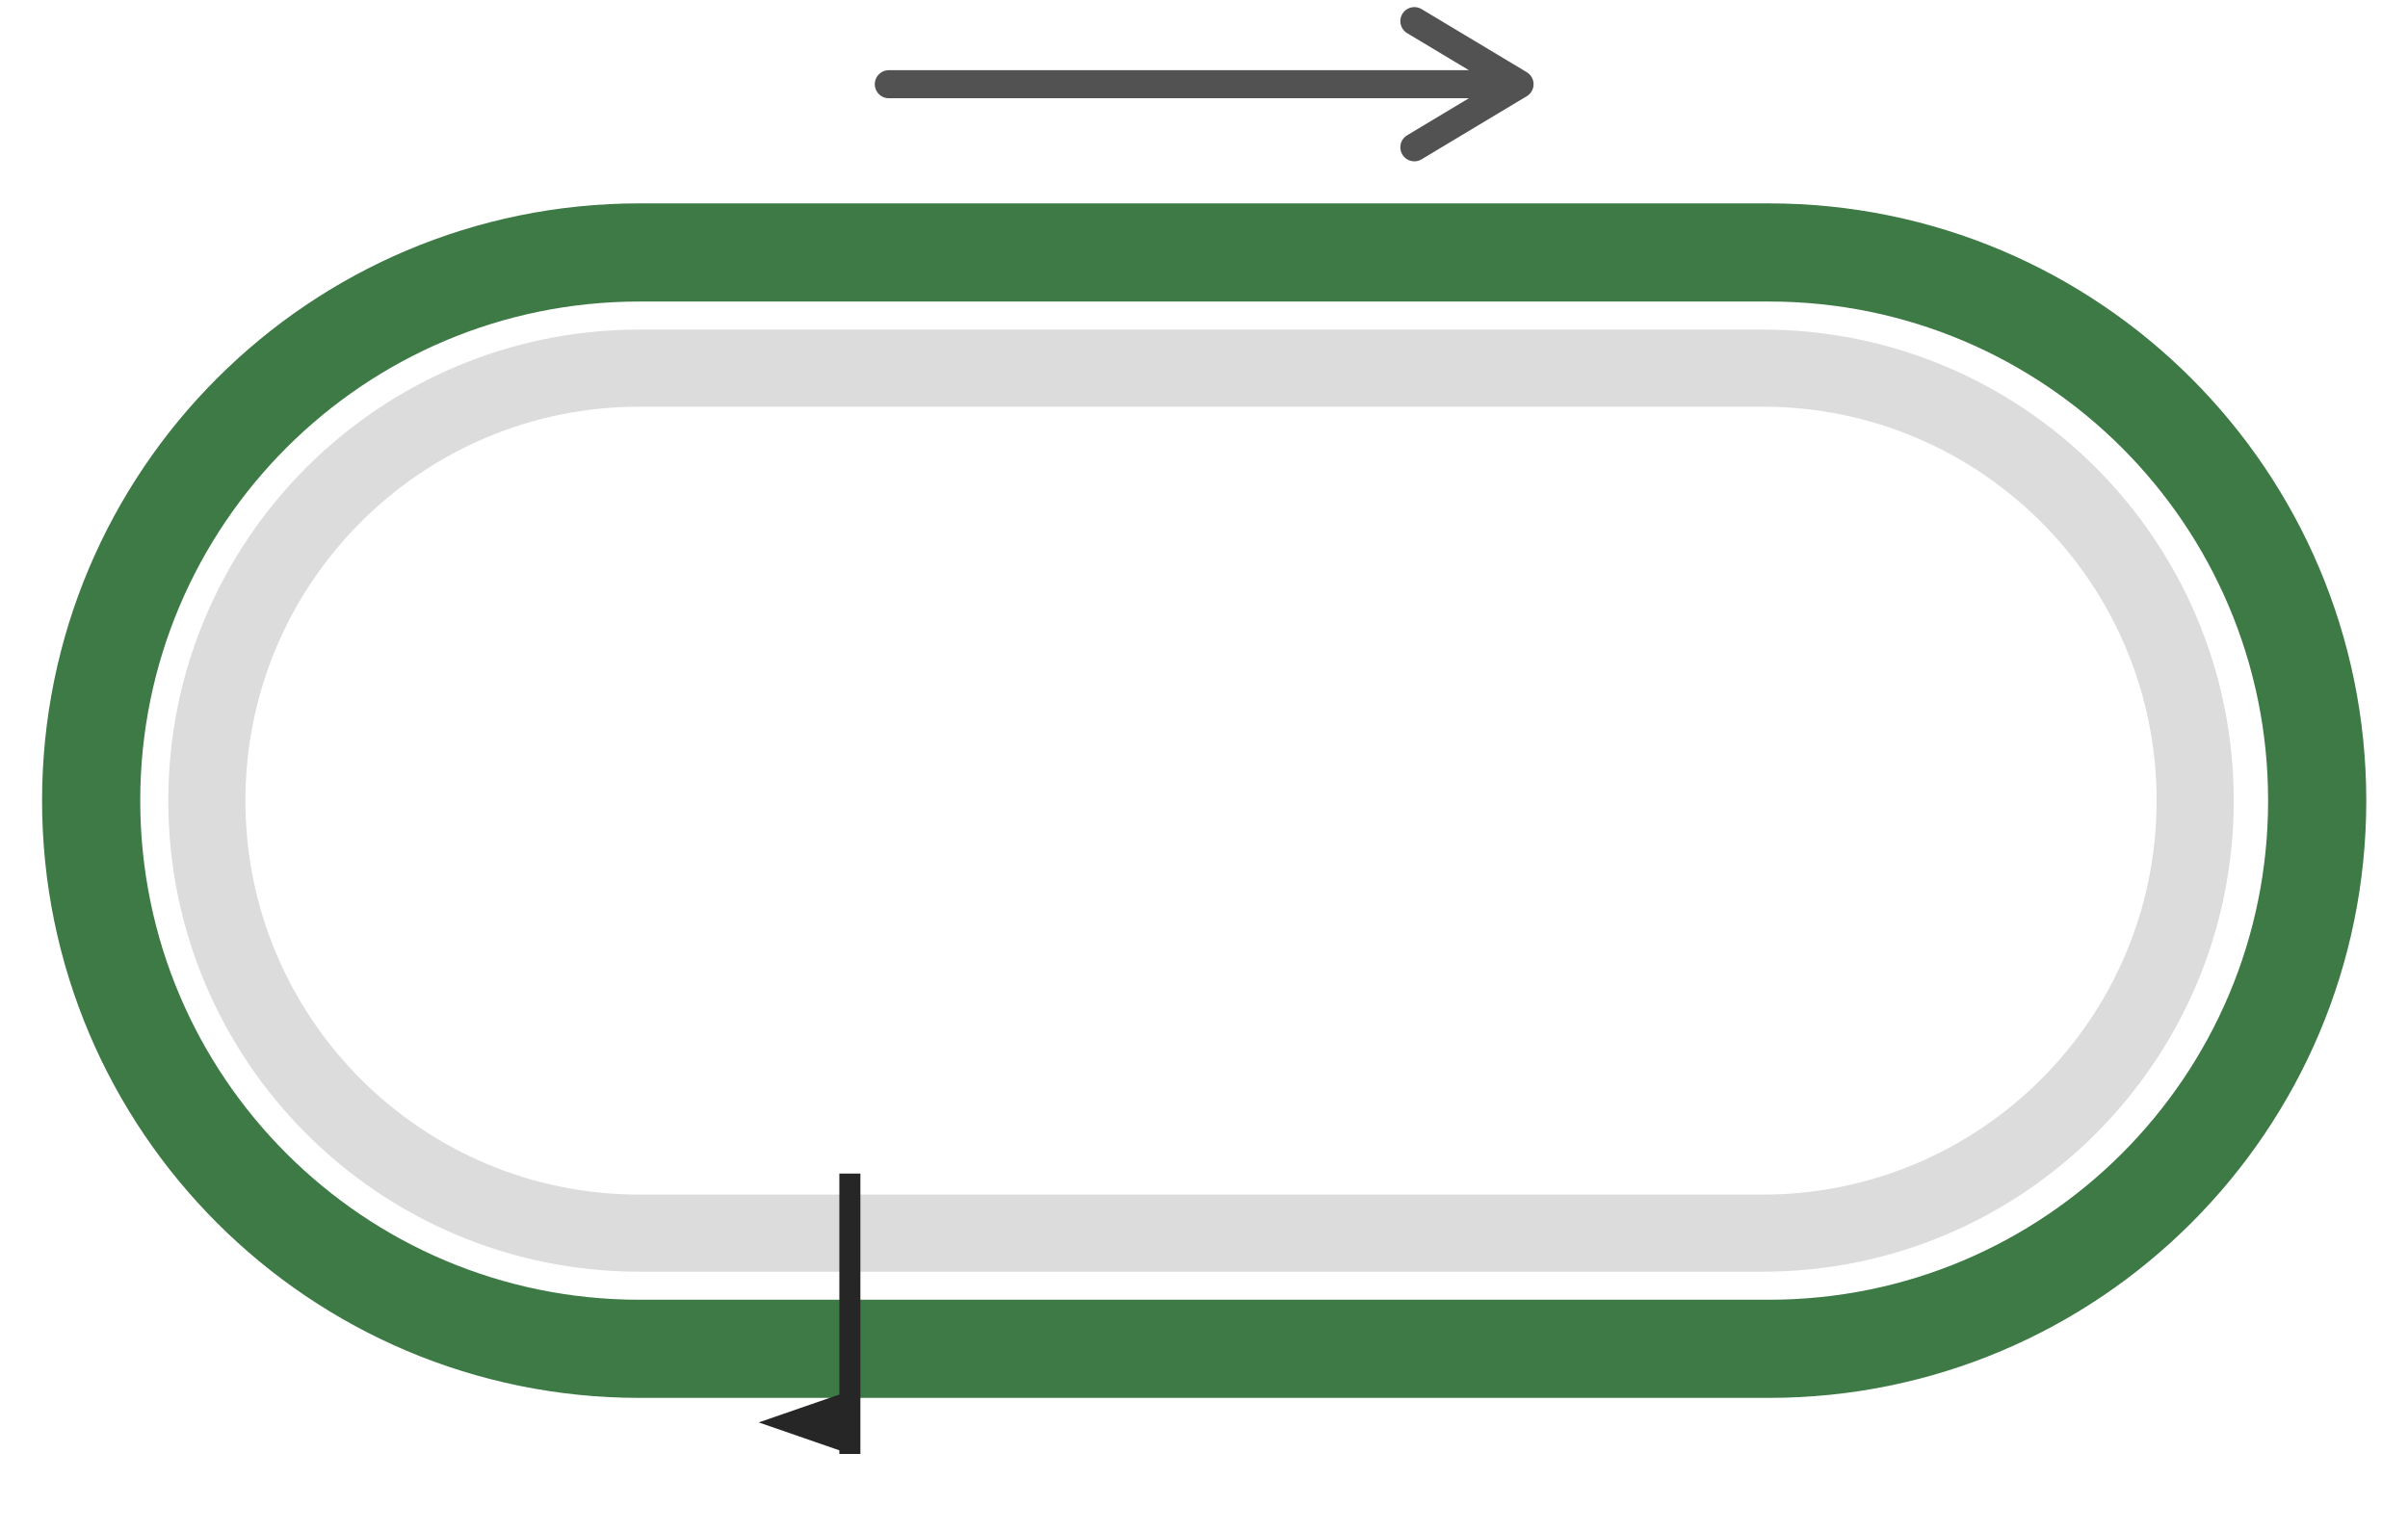
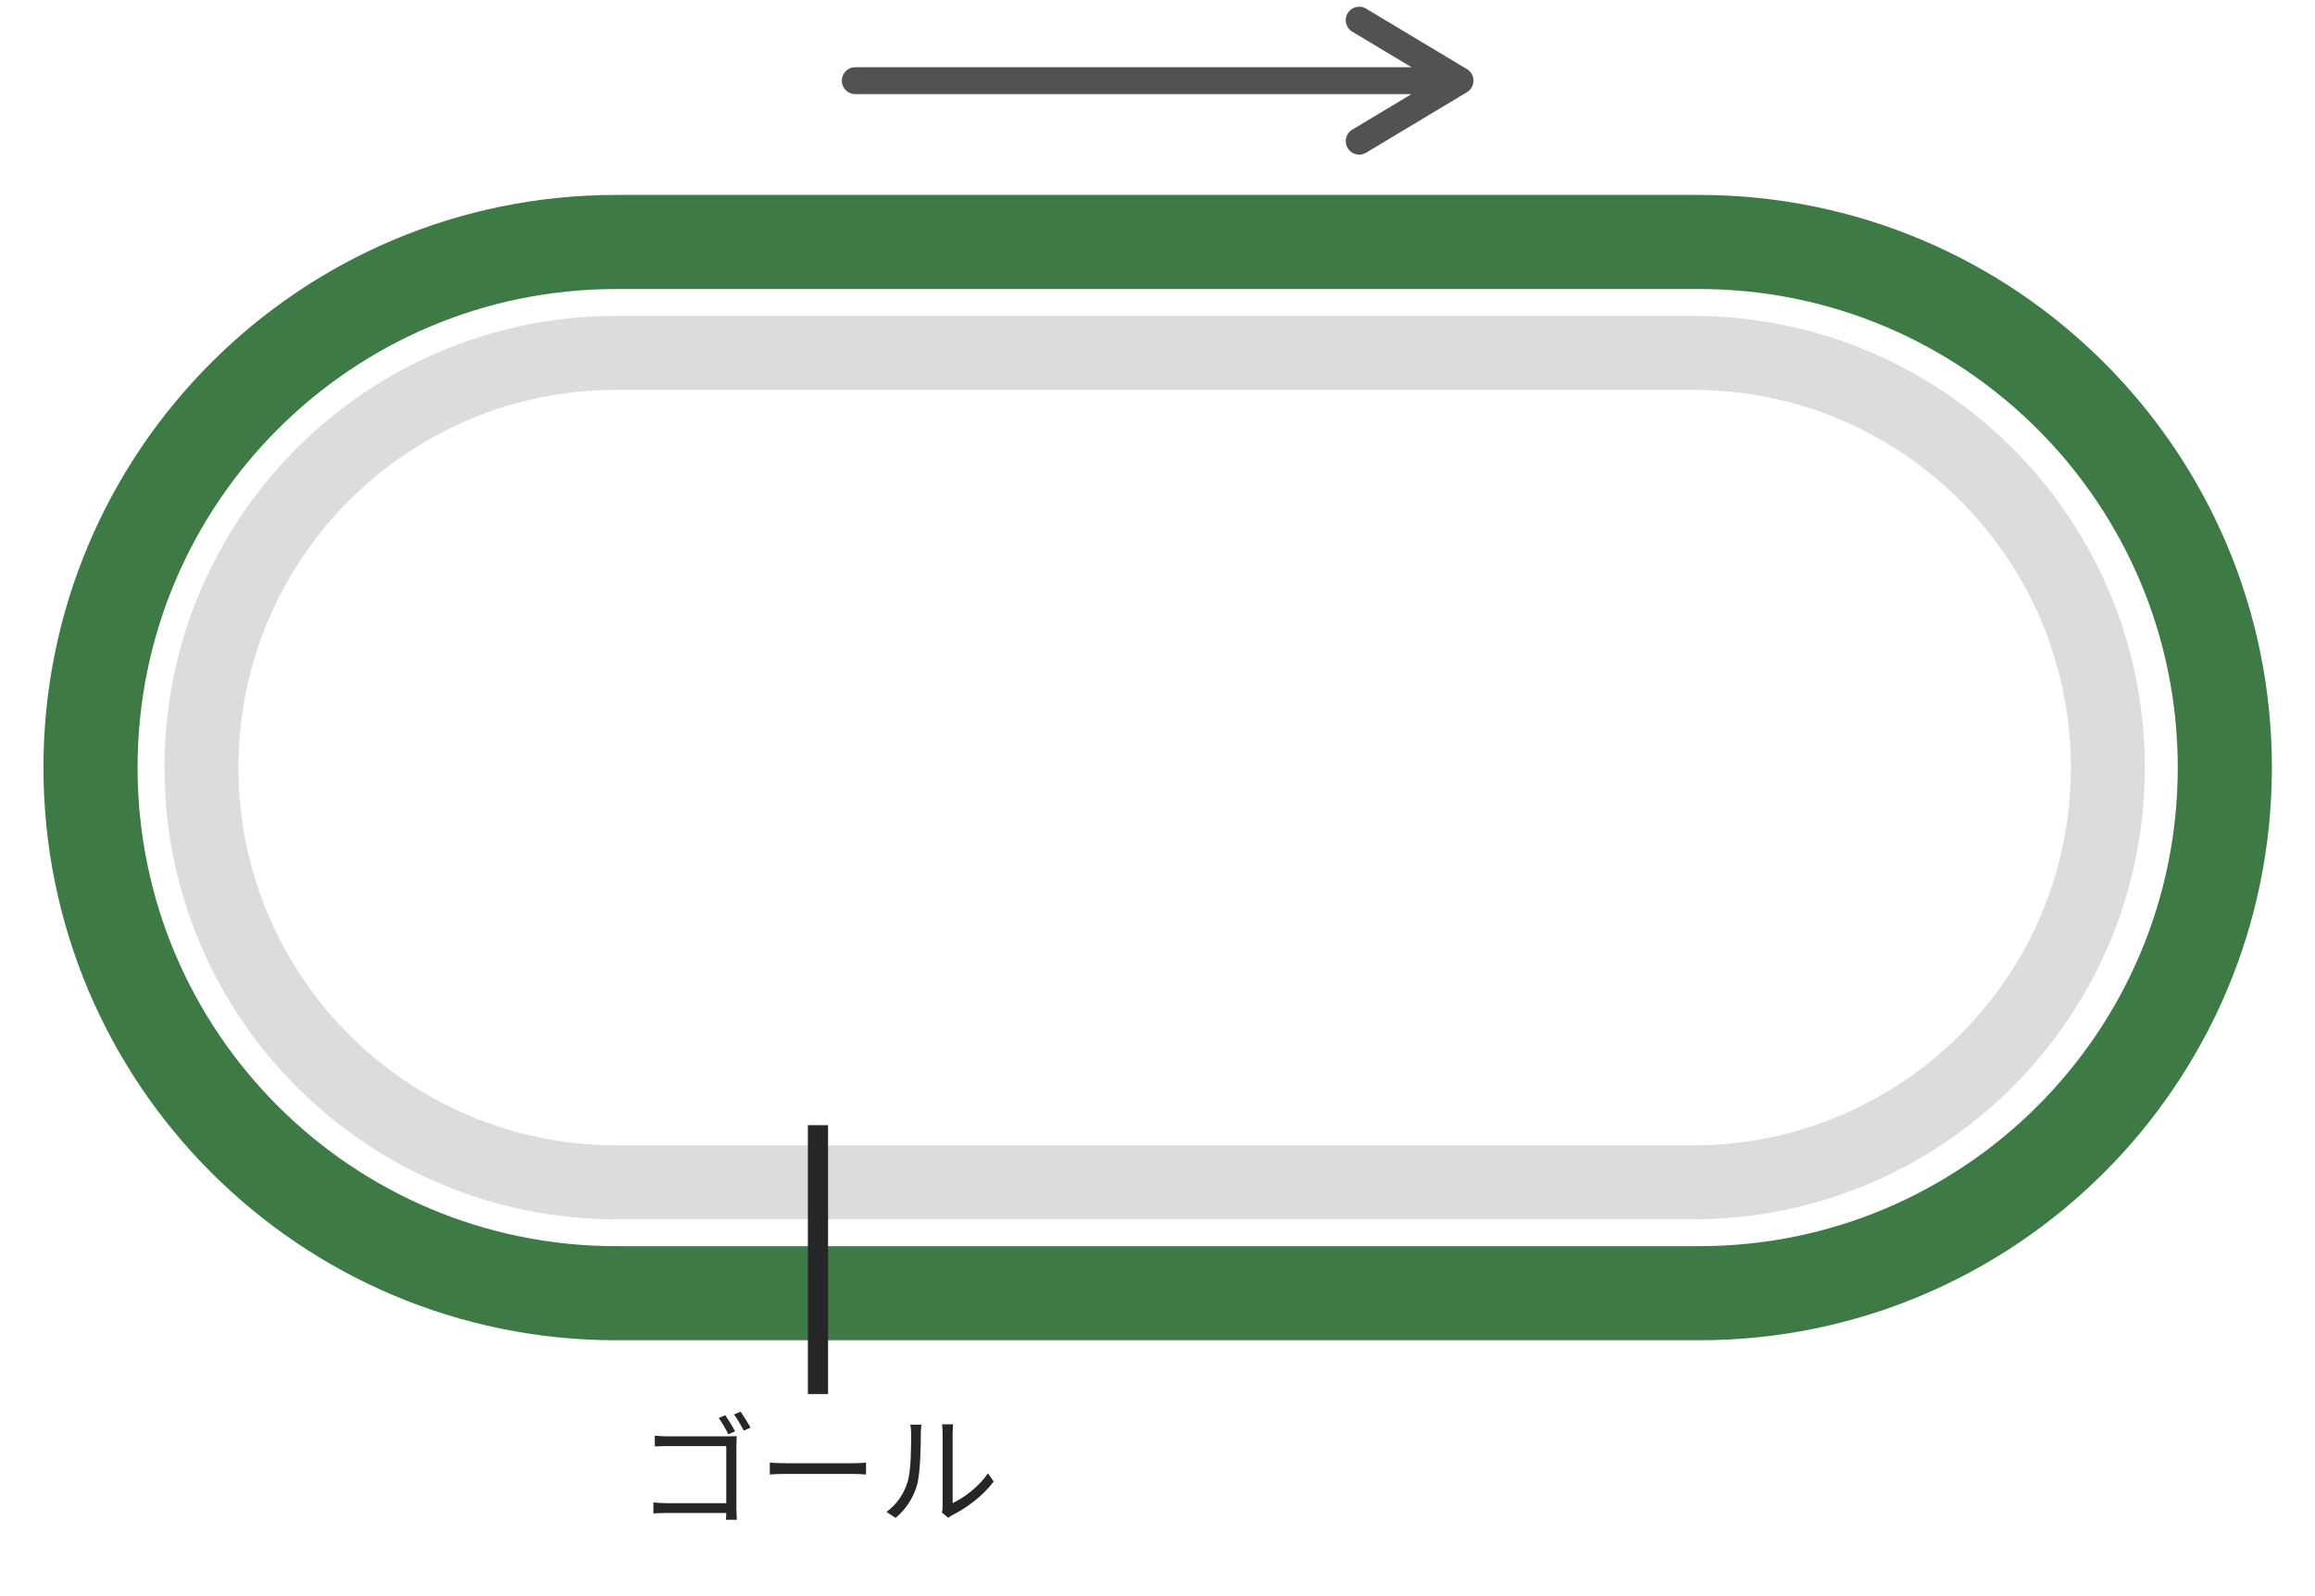
- <svg xmlns="http://www.w3.org/2000/svg" width="206" height="131" viewBox="-242.4 -228.4 686.8 436.7">
+ <svg xmlns="http://www.w3.org/2000/svg" width="206" height="142" viewBox="-242.4 -228.4 686.8 474.7">
  <g transform="scale(-1 1)">
    <path d="M-260.3 123.4L60 123.4A123.4 123.4 0 0 0 60 -123.4L-260.3 -123.4A123.4 123.4 0 0 0 -260.3 123.4Z" fill="none" stroke="#dcdcdc" stroke-width="22" />
    <path d="M-262.1 156.4L60 156.4A156.4 156.4 0 0 0 60 -156.4L-262.1 -156.4A156.4 156.4 0 0 0 -262.1 156.4Z" fill="none" stroke="#3d7a45" stroke-width="28" />
    <path d="M-11.1 -204.4H-191M-161 -222.4L-191 -204.4L-161 -186.4" fill="none" stroke="#525252" stroke-width="8" stroke-linecap="round" stroke-linejoin="round" />
    <path d="M0 106.4V186.4" stroke="#262626" stroke-width="6" />
-     <path d="M0 186.4l26 -9l-26 -9Z" fill="#262626" />
  </g>
+   <text x="0" y="222.4" font-size="36" text-anchor="middle" fill="#262626" font-family="sans-serif">ゴール</text>
</svg>
